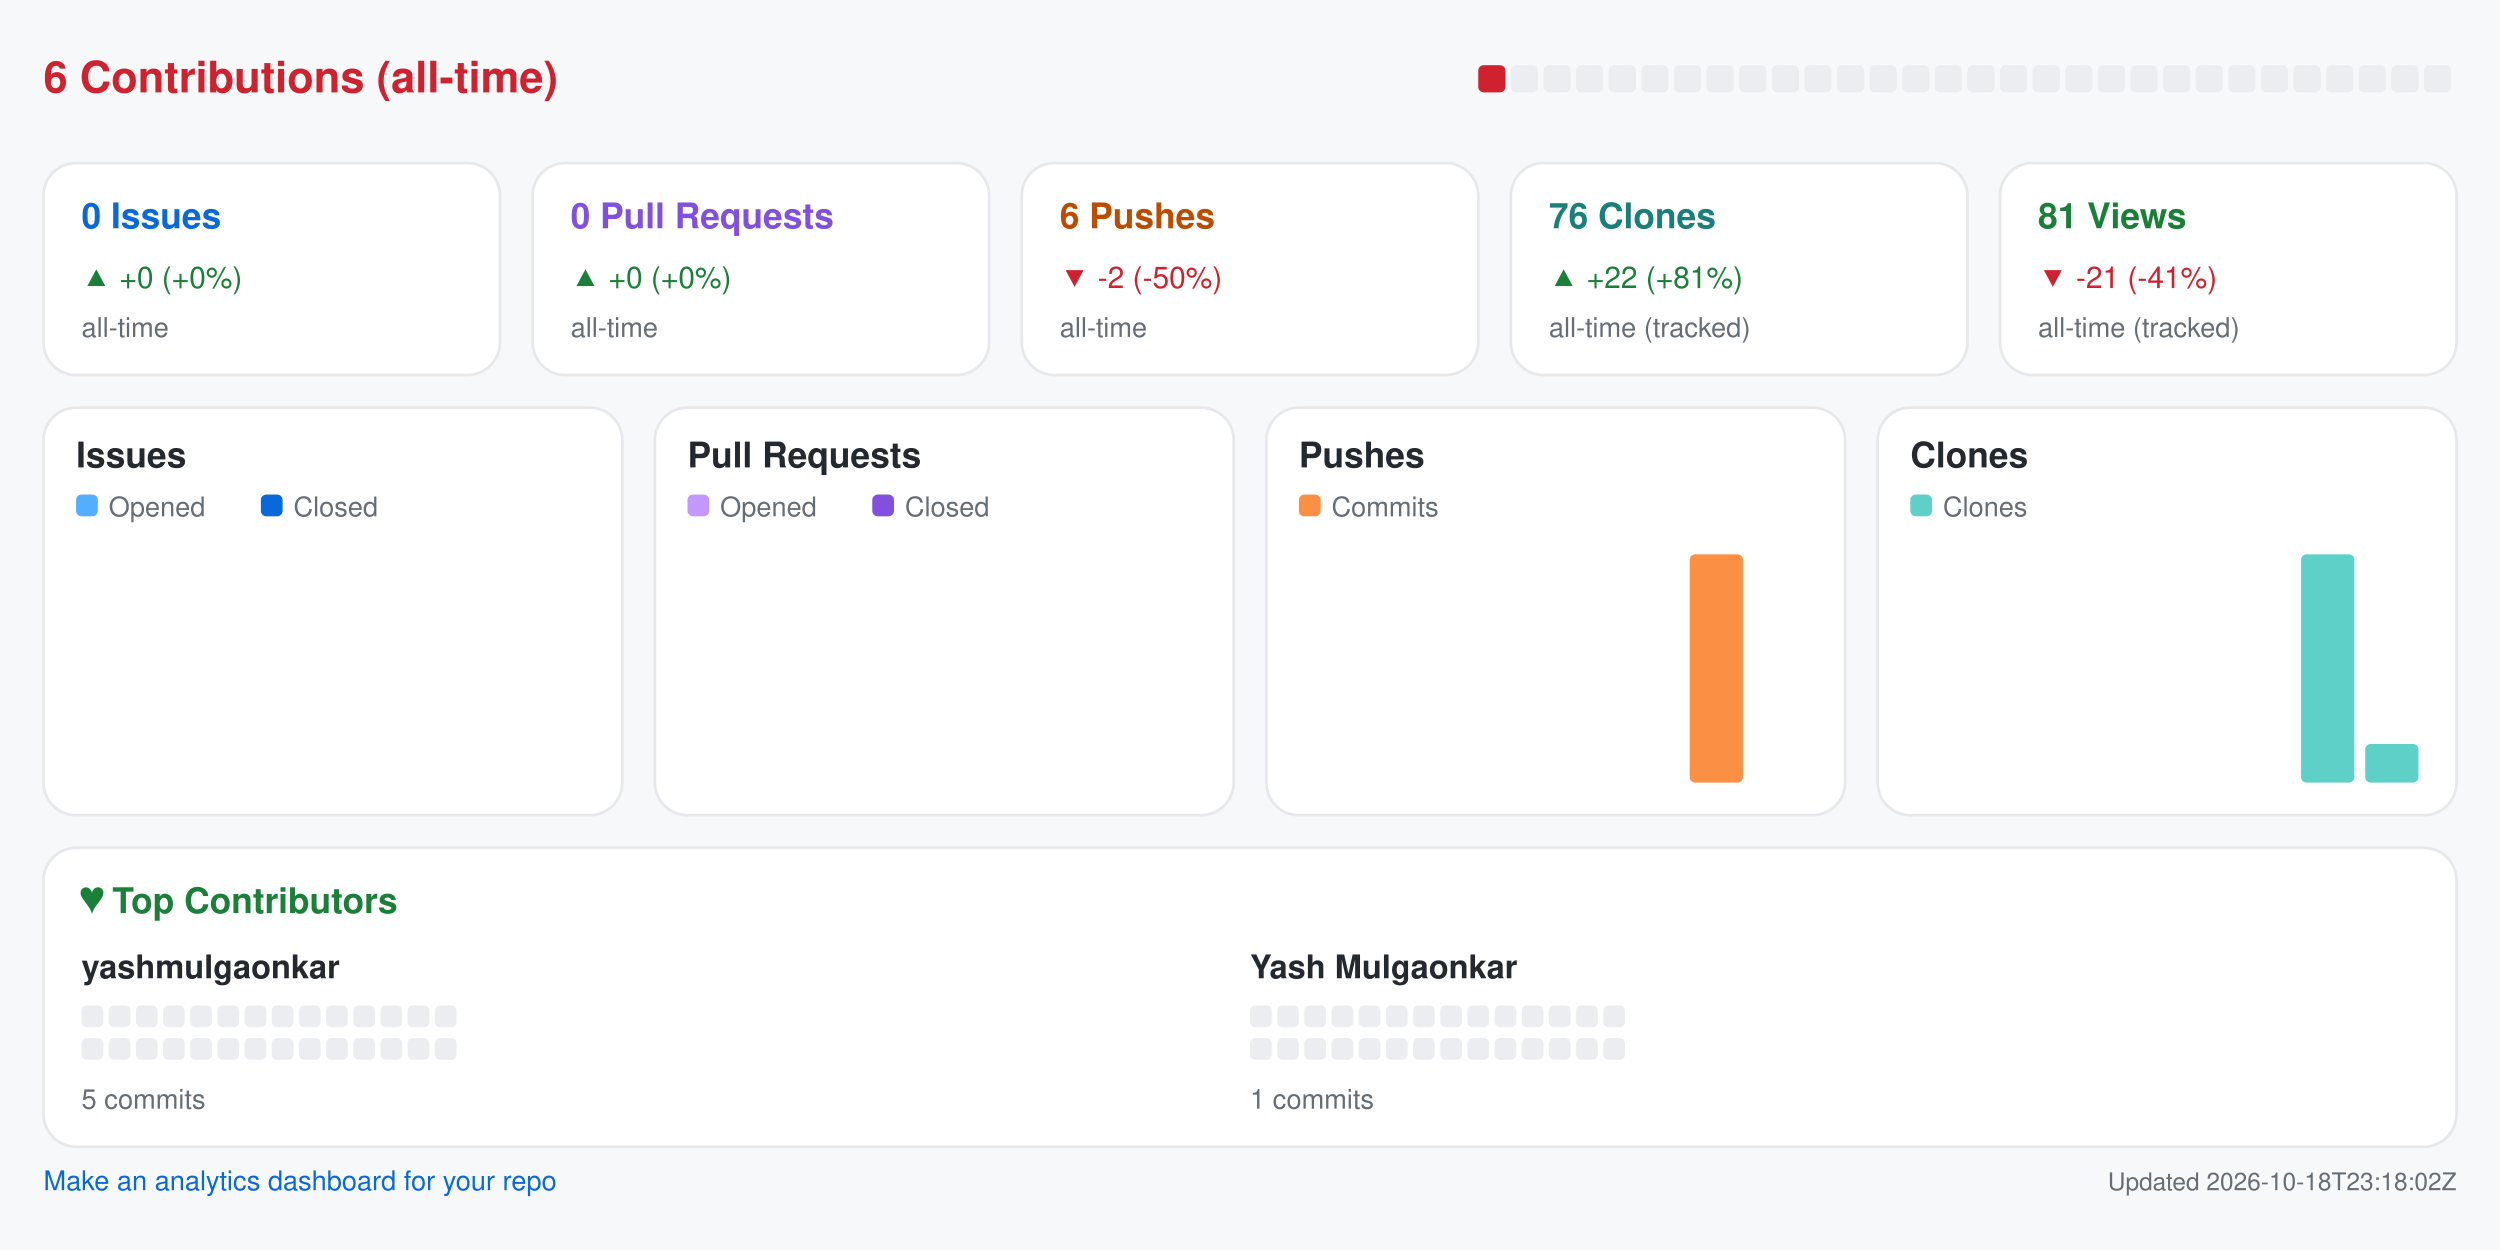
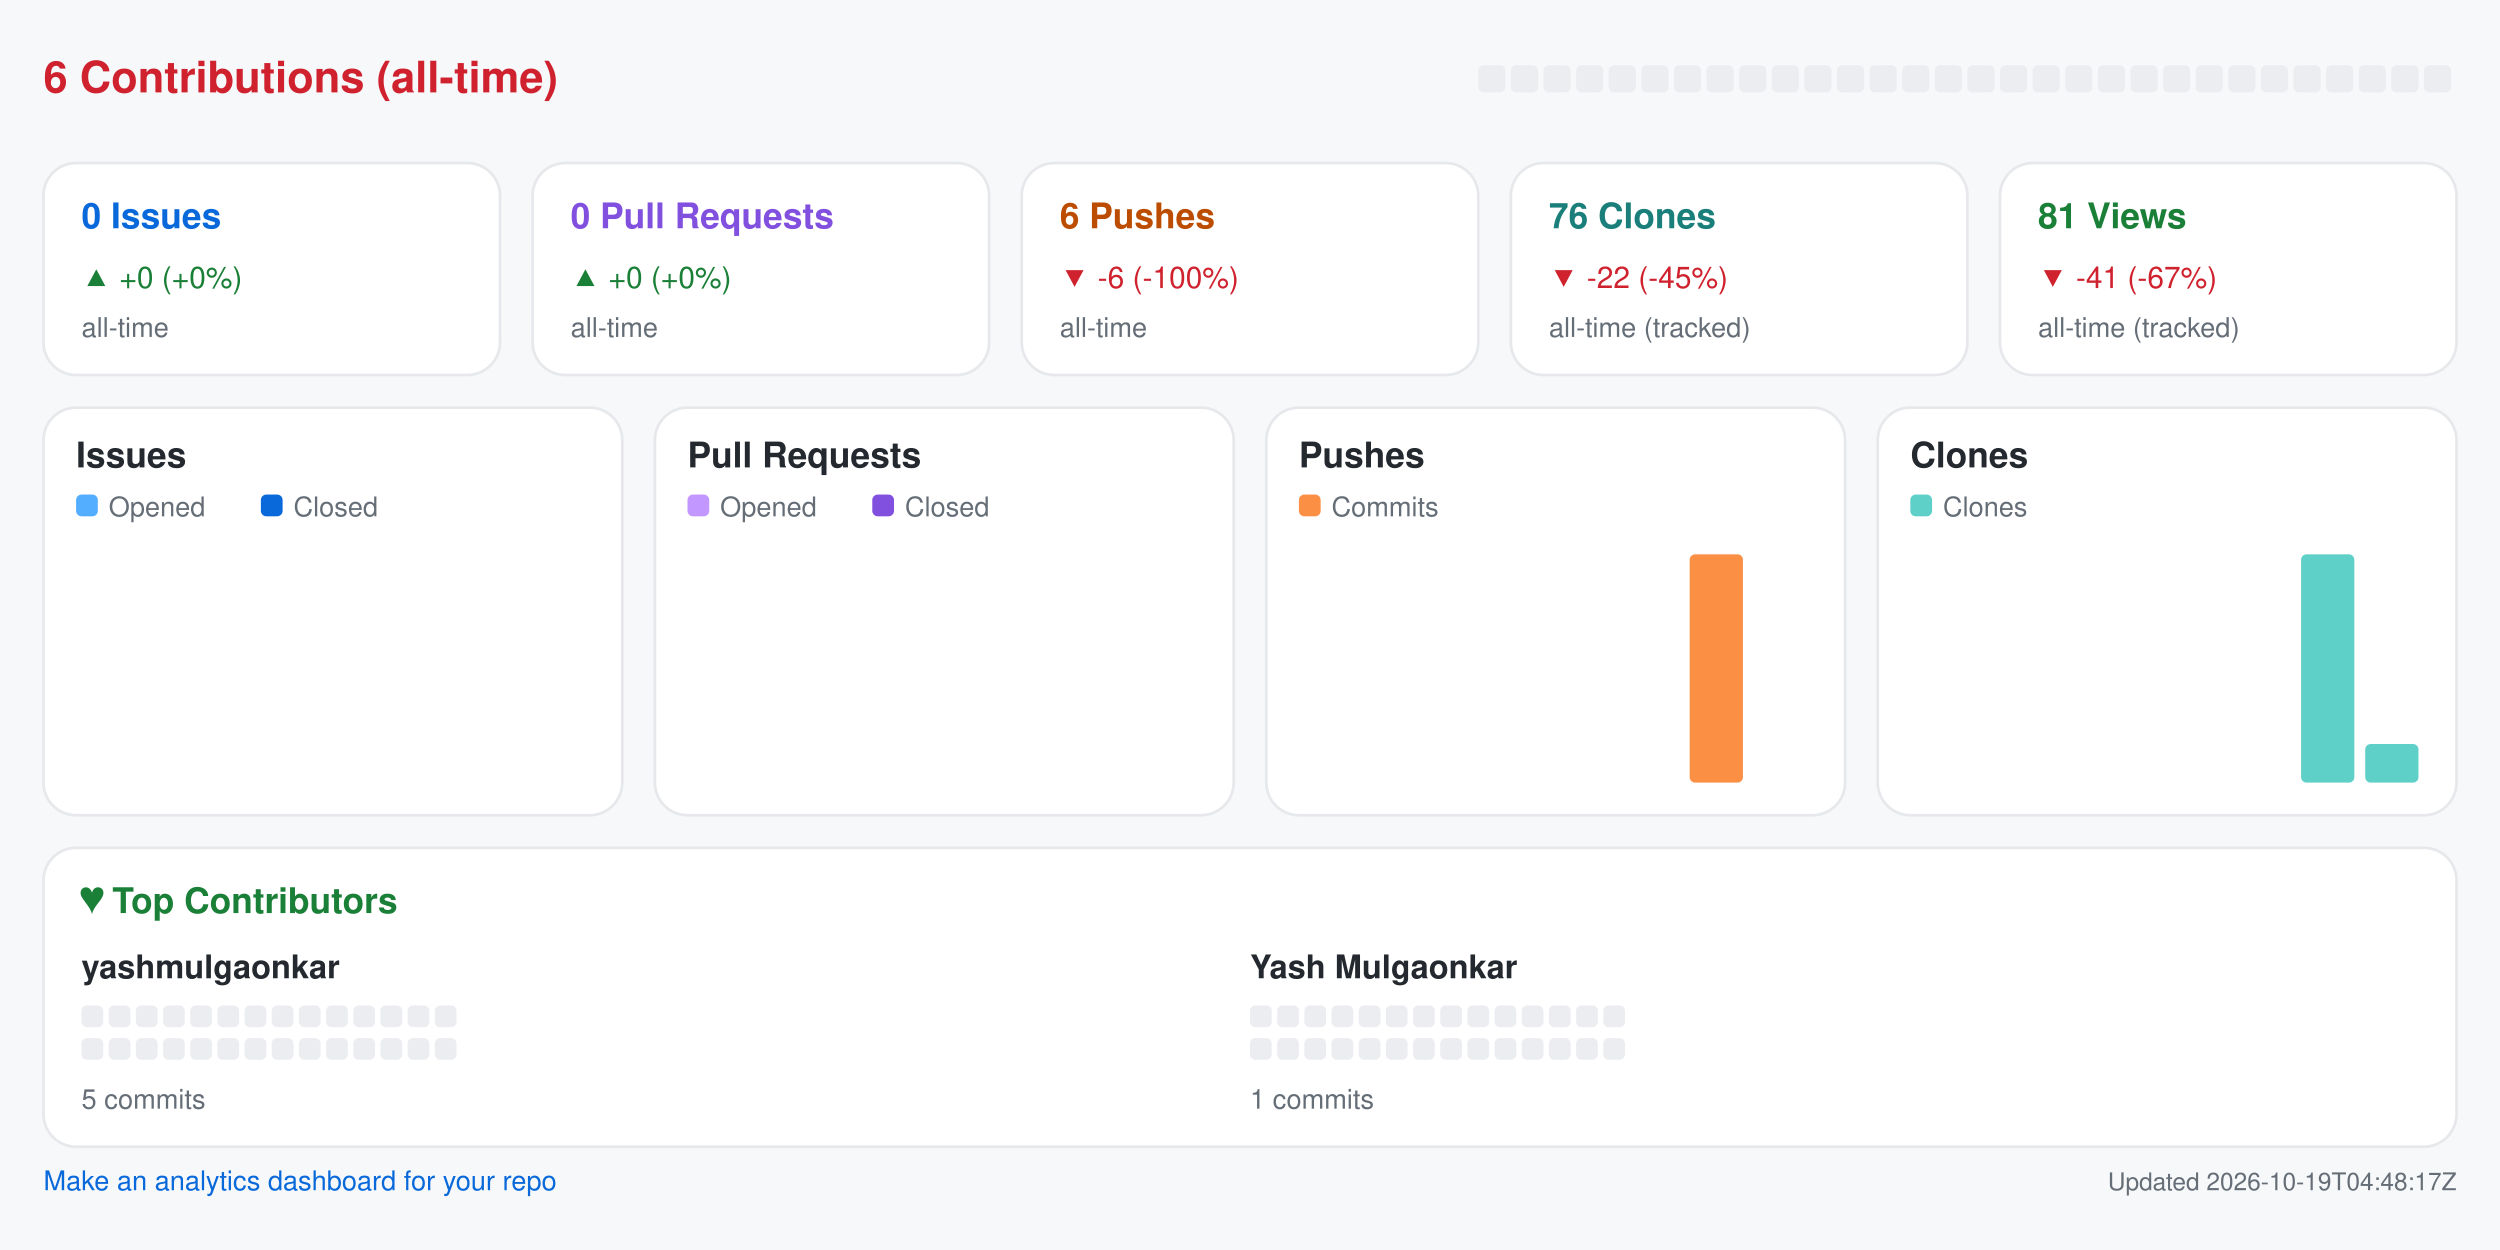
<svg xmlns="http://www.w3.org/2000/svg" width="920" height="460" viewBox="0 0 920 460" role="img" aria-label="Repository analytics for yashmulgaonkar/pi-tools">
  <rect x="0.0" y="0.0" width="920.0" height="460.0" rx="0" fill="#f6f8fa" />
  <text x="16.0" y="34.0" fill="#cf222e" font-size="16" font-family="-apple-system,BlinkMacSystemFont,Segoe UI,Helvetica,Arial,sans-serif" font-weight="600" text-anchor="start">6 Contributions (all-time)</text>
-   <rect x="544.0" y="24.0" width="10.0" height="10.0" rx="2" fill="#cf222e" />
+   <rect x="544.0" y="24.0" width="10.0" height="10.0" rx="2" fill="#ebedf0" />
  <rect x="556.0" y="24.0" width="10.0" height="10.0" rx="2" fill="#ebedf0" />
  <rect x="568.0" y="24.0" width="10.0" height="10.0" rx="2" fill="#ebedf0" />
  <rect x="580.0" y="24.0" width="10.0" height="10.0" rx="2" fill="#ebedf0" />
  <rect x="592.0" y="24.0" width="10.0" height="10.0" rx="2" fill="#ebedf0" />
  <rect x="604.0" y="24.0" width="10.0" height="10.0" rx="2" fill="#ebedf0" />
  <rect x="616.0" y="24.0" width="10.0" height="10.0" rx="2" fill="#ebedf0" />
  <rect x="628.0" y="24.0" width="10.0" height="10.0" rx="2" fill="#ebedf0" />
  <rect x="640.0" y="24.0" width="10.0" height="10.0" rx="2" fill="#ebedf0" />
  <rect x="652.0" y="24.0" width="10.0" height="10.0" rx="2" fill="#ebedf0" />
  <rect x="664.0" y="24.0" width="10.0" height="10.0" rx="2" fill="#ebedf0" />
  <rect x="676.0" y="24.0" width="10.0" height="10.0" rx="2" fill="#ebedf0" />
  <rect x="688.0" y="24.0" width="10.0" height="10.0" rx="2" fill="#ebedf0" />
  <rect x="700.0" y="24.0" width="10.0" height="10.0" rx="2" fill="#ebedf0" />
  <rect x="712.0" y="24.0" width="10.0" height="10.0" rx="2" fill="#ebedf0" />
  <rect x="724.0" y="24.0" width="10.0" height="10.0" rx="2" fill="#ebedf0" />
  <rect x="736.0" y="24.0" width="10.0" height="10.0" rx="2" fill="#ebedf0" />
  <rect x="748.0" y="24.0" width="10.0" height="10.0" rx="2" fill="#ebedf0" />
  <rect x="760.0" y="24.0" width="10.0" height="10.0" rx="2" fill="#ebedf0" />
  <rect x="772.0" y="24.0" width="10.0" height="10.0" rx="2" fill="#ebedf0" />
  <rect x="784.0" y="24.0" width="10.0" height="10.0" rx="2" fill="#ebedf0" />
  <rect x="796.0" y="24.0" width="10.0" height="10.0" rx="2" fill="#ebedf0" />
  <rect x="808.0" y="24.0" width="10.0" height="10.0" rx="2" fill="#ebedf0" />
  <rect x="820.0" y="24.0" width="10.0" height="10.0" rx="2" fill="#ebedf0" />
  <rect x="832.0" y="24.0" width="10.0" height="10.0" rx="2" fill="#ebedf0" />
  <rect x="844.0" y="24.0" width="10.0" height="10.0" rx="2" fill="#ebedf0" />
  <rect x="856.0" y="24.0" width="10.0" height="10.0" rx="2" fill="#ebedf0" />
  <rect x="868.0" y="24.0" width="10.0" height="10.0" rx="2" fill="#ebedf0" />
  <rect x="880.0" y="24.0" width="10.0" height="10.0" rx="2" fill="#ebedf0" />
  <rect x="892.0" y="24.0" width="10.0" height="10.0" rx="2" fill="#ebedf0" />
  <rect x="16.0" y="60.0" width="168.0" height="78.0" rx="12" fill="#ffffff" stroke="#e6e8eb" />
  <text x="30.0" y="84.0" fill="#0969da" font-size="13" font-family="-apple-system,BlinkMacSystemFont,Segoe UI,Helvetica,Arial,sans-serif" font-weight="600" text-anchor="start">0 Issues</text>
  <text x="30.0" y="106.0" fill="#1a7f37" font-size="11" font-family="-apple-system,BlinkMacSystemFont,Segoe UI,Helvetica,Arial,sans-serif" font-weight="400" text-anchor="start">▲ +0 (+0%)</text>
  <text x="30.0" y="124.0" fill="#656d76" font-size="10" font-family="-apple-system,BlinkMacSystemFont,Segoe UI,Helvetica,Arial,sans-serif" font-weight="400" text-anchor="start">all-time</text>
  <rect x="196.0" y="60.0" width="168.0" height="78.0" rx="12" fill="#ffffff" stroke="#e6e8eb" />
  <text x="210.0" y="84.0" fill="#8250df" font-size="13" font-family="-apple-system,BlinkMacSystemFont,Segoe UI,Helvetica,Arial,sans-serif" font-weight="600" text-anchor="start">0 Pull Requests</text>
  <text x="210.0" y="106.0" fill="#1a7f37" font-size="11" font-family="-apple-system,BlinkMacSystemFont,Segoe UI,Helvetica,Arial,sans-serif" font-weight="400" text-anchor="start">▲ +0 (+0%)</text>
  <text x="210.0" y="124.0" fill="#656d76" font-size="10" font-family="-apple-system,BlinkMacSystemFont,Segoe UI,Helvetica,Arial,sans-serif" font-weight="400" text-anchor="start">all-time</text>
  <rect x="376.0" y="60.0" width="168.0" height="78.0" rx="12" fill="#ffffff" stroke="#e6e8eb" />
  <text x="390.0" y="84.0" fill="#bc4c00" font-size="13" font-family="-apple-system,BlinkMacSystemFont,Segoe UI,Helvetica,Arial,sans-serif" font-weight="600" text-anchor="start">6 Pushes</text>
-   <text x="390.0" y="106.0" fill="#cf222e" font-size="11" font-family="-apple-system,BlinkMacSystemFont,Segoe UI,Helvetica,Arial,sans-serif" font-weight="400" text-anchor="start">▼ -2 (-50%)</text>
+   <text x="390.0" y="106.0" fill="#cf222e" font-size="11" font-family="-apple-system,BlinkMacSystemFont,Segoe UI,Helvetica,Arial,sans-serif" font-weight="400" text-anchor="start">▼ -6 (-100%)</text>
  <text x="390.0" y="124.0" fill="#656d76" font-size="10" font-family="-apple-system,BlinkMacSystemFont,Segoe UI,Helvetica,Arial,sans-serif" font-weight="400" text-anchor="start">all-time</text>
  <rect x="556.0" y="60.0" width="168.0" height="78.0" rx="12" fill="#ffffff" stroke="#e6e8eb" />
  <text x="570.0" y="84.0" fill="#1a7f7a" font-size="13" font-family="-apple-system,BlinkMacSystemFont,Segoe UI,Helvetica,Arial,sans-serif" font-weight="600" text-anchor="start">76 Clones</text>
-   <text x="570.0" y="106.0" fill="#1a7f37" font-size="11" font-family="-apple-system,BlinkMacSystemFont,Segoe UI,Helvetica,Arial,sans-serif" font-weight="400" text-anchor="start">▲ +22 (+81%)</text>
+   <text x="570.0" y="106.0" fill="#cf222e" font-size="11" font-family="-apple-system,BlinkMacSystemFont,Segoe UI,Helvetica,Arial,sans-serif" font-weight="400" text-anchor="start">▼ -22 (-45%)</text>
  <text x="570.0" y="124.0" fill="#656d76" font-size="10" font-family="-apple-system,BlinkMacSystemFont,Segoe UI,Helvetica,Arial,sans-serif" font-weight="400" text-anchor="start">all-time (tracked)</text>
  <rect x="736.0" y="60.0" width="168.0" height="78.0" rx="12" fill="#ffffff" stroke="#e6e8eb" />
  <text x="750.0" y="84.0" fill="#1a7f37" font-size="13" font-family="-apple-system,BlinkMacSystemFont,Segoe UI,Helvetica,Arial,sans-serif" font-weight="600" text-anchor="start">81 Views</text>
-   <text x="750.0" y="106.0" fill="#cf222e" font-size="11" font-family="-apple-system,BlinkMacSystemFont,Segoe UI,Helvetica,Arial,sans-serif" font-weight="400" text-anchor="start">▼ -21 (-41%)</text>
+   <text x="750.0" y="106.0" fill="#cf222e" font-size="11" font-family="-apple-system,BlinkMacSystemFont,Segoe UI,Helvetica,Arial,sans-serif" font-weight="400" text-anchor="start">▼ -41 (-67%)</text>
  <text x="750.0" y="124.0" fill="#656d76" font-size="10" font-family="-apple-system,BlinkMacSystemFont,Segoe UI,Helvetica,Arial,sans-serif" font-weight="400" text-anchor="start">all-time (tracked)</text>
  <rect x="16.0" y="150.0" width="213.0" height="150.0" rx="12" fill="#ffffff" stroke="#e6e8eb" />
  <text x="28.0" y="172.0" fill="#24292f" font-size="13" font-family="-apple-system,BlinkMacSystemFont,Segoe UI,Helvetica,Arial,sans-serif" font-weight="600" text-anchor="start">Issues</text>
  <rect x="28.0" y="182.0" width="8.0" height="8.0" rx="2" fill="#54aeff" />
  <text x="40.0" y="190.0" fill="#656d76" font-size="10" font-family="-apple-system,BlinkMacSystemFont,Segoe UI,Helvetica,Arial,sans-serif" font-weight="400" text-anchor="start">Opened</text>
  <rect x="96.0" y="182.0" width="8.0" height="8.0" rx="2" fill="#0969da" />
  <text x="108.0" y="190.0" fill="#656d76" font-size="10" font-family="-apple-system,BlinkMacSystemFont,Segoe UI,Helvetica,Arial,sans-serif" font-weight="400" text-anchor="start">Closed</text>
  <rect x="30.0" y="288.0" width="8.8" height="0.0" rx="2" fill="#54aeff" />
  <rect x="39.8" y="288.0" width="8.8" height="0.0" rx="2" fill="#0969da" />
  <rect x="53.6" y="288.0" width="8.8" height="0.0" rx="2" fill="#54aeff" />
  <rect x="63.4" y="288.0" width="8.8" height="0.0" rx="2" fill="#0969da" />
  <rect x="77.2" y="288.0" width="8.8" height="0.0" rx="2" fill="#54aeff" />
  <rect x="87.1" y="288.0" width="8.8" height="0.0" rx="2" fill="#0969da" />
  <rect x="100.9" y="288.0" width="8.8" height="0.0" rx="2" fill="#54aeff" />
  <rect x="110.7" y="288.0" width="8.8" height="0.0" rx="2" fill="#0969da" />
  <rect x="124.5" y="288.0" width="8.8" height="0.0" rx="2" fill="#54aeff" />
  <rect x="134.3" y="288.0" width="8.8" height="0.0" rx="2" fill="#0969da" />
  <rect x="148.1" y="288.0" width="8.8" height="0.0" rx="2" fill="#54aeff" />
  <rect x="157.9" y="288.0" width="8.8" height="0.0" rx="2" fill="#0969da" />
  <rect x="171.8" y="288.0" width="8.8" height="0.0" rx="2" fill="#54aeff" />
  <rect x="181.6" y="288.0" width="8.8" height="0.0" rx="2" fill="#0969da" />
  <rect x="195.4" y="288.0" width="8.8" height="0.0" rx="2" fill="#54aeff" />
  <rect x="205.2" y="288.0" width="8.8" height="0.0" rx="2" fill="#0969da" />
  <rect x="241.0" y="150.0" width="213.0" height="150.0" rx="12" fill="#ffffff" stroke="#e6e8eb" />
  <text x="253.0" y="172.0" fill="#24292f" font-size="13" font-family="-apple-system,BlinkMacSystemFont,Segoe UI,Helvetica,Arial,sans-serif" font-weight="600" text-anchor="start">Pull Requests</text>
  <rect x="253.0" y="182.0" width="8.0" height="8.0" rx="2" fill="#c297ff" />
  <text x="265.0" y="190.0" fill="#656d76" font-size="10" font-family="-apple-system,BlinkMacSystemFont,Segoe UI,Helvetica,Arial,sans-serif" font-weight="400" text-anchor="start">Opened</text>
  <rect x="321.0" y="182.0" width="8.0" height="8.0" rx="2" fill="#8250df" />
  <text x="333.0" y="190.0" fill="#656d76" font-size="10" font-family="-apple-system,BlinkMacSystemFont,Segoe UI,Helvetica,Arial,sans-serif" font-weight="400" text-anchor="start">Closed</text>
  <rect x="255.0" y="288.0" width="8.8" height="0.0" rx="2" fill="#c297ff" />
  <rect x="264.8" y="288.0" width="8.8" height="0.0" rx="2" fill="#8250df" />
  <rect x="278.6" y="288.0" width="8.8" height="0.0" rx="2" fill="#c297ff" />
  <rect x="288.4" y="288.0" width="8.8" height="0.0" rx="2" fill="#8250df" />
  <rect x="302.2" y="288.0" width="8.8" height="0.0" rx="2" fill="#c297ff" />
  <rect x="312.1" y="288.0" width="8.8" height="0.0" rx="2" fill="#8250df" />
  <rect x="325.9" y="288.0" width="8.8" height="0.0" rx="2" fill="#c297ff" />
  <rect x="335.7" y="288.0" width="8.8" height="0.0" rx="2" fill="#8250df" />
  <rect x="349.5" y="288.0" width="8.8" height="0.0" rx="2" fill="#c297ff" />
  <rect x="359.3" y="288.0" width="8.8" height="0.0" rx="2" fill="#8250df" />
  <rect x="373.1" y="288.0" width="8.8" height="0.0" rx="2" fill="#c297ff" />
  <rect x="382.9" y="288.0" width="8.8" height="0.0" rx="2" fill="#8250df" />
  <rect x="396.8" y="288.0" width="8.8" height="0.0" rx="2" fill="#c297ff" />
  <rect x="406.6" y="288.0" width="8.8" height="0.0" rx="2" fill="#8250df" />
  <rect x="420.4" y="288.0" width="8.8" height="0.0" rx="2" fill="#c297ff" />
  <rect x="430.2" y="288.0" width="8.8" height="0.0" rx="2" fill="#8250df" />
  <rect x="466.0" y="150.0" width="213.0" height="150.0" rx="12" fill="#ffffff" stroke="#e6e8eb" />
  <text x="478.0" y="172.0" fill="#24292f" font-size="13" font-family="-apple-system,BlinkMacSystemFont,Segoe UI,Helvetica,Arial,sans-serif" font-weight="600" text-anchor="start">Pushes</text>
  <rect x="478.0" y="182.0" width="8.0" height="8.0" rx="2" fill="#fb8f44" />
  <text x="490.0" y="190.0" fill="#656d76" font-size="10" font-family="-apple-system,BlinkMacSystemFont,Segoe UI,Helvetica,Arial,sans-serif" font-weight="400" text-anchor="start">Commits</text>
  <rect x="480.0" y="288.0" width="19.6" height="0.0" rx="2" fill="#fb8f44" />
  <rect x="503.6" y="288.0" width="19.6" height="0.0" rx="2" fill="#fb8f44" />
  <rect x="527.2" y="288.0" width="19.6" height="0.0" rx="2" fill="#fb8f44" />
  <rect x="550.9" y="288.0" width="19.6" height="0.0" rx="2" fill="#fb8f44" />
  <rect x="574.5" y="288.0" width="19.6" height="0.0" rx="2" fill="#fb8f44" />
  <rect x="598.1" y="288.0" width="19.6" height="0.0" rx="2" fill="#fb8f44" />
  <rect x="621.8" y="204.0" width="19.6" height="84.0" rx="2" fill="#fb8f44" />
  <rect x="645.4" y="288.0" width="19.6" height="0.0" rx="2" fill="#fb8f44" />
  <rect x="691.0" y="150.0" width="213.0" height="150.0" rx="12" fill="#ffffff" stroke="#e6e8eb" />
  <text x="703.0" y="172.0" fill="#24292f" font-size="13" font-family="-apple-system,BlinkMacSystemFont,Segoe UI,Helvetica,Arial,sans-serif" font-weight="600" text-anchor="start">Clones</text>
  <rect x="703.0" y="182.0" width="8.0" height="8.0" rx="2" fill="#5fd0c8" />
  <text x="715.0" y="190.0" fill="#656d76" font-size="10" font-family="-apple-system,BlinkMacSystemFont,Segoe UI,Helvetica,Arial,sans-serif" font-weight="400" text-anchor="start">Clones</text>
  <rect x="705.0" y="288.0" width="19.6" height="0.0" rx="2" fill="#5fd0c8" />
  <rect x="728.6" y="288.0" width="19.6" height="0.0" rx="2" fill="#5fd0c8" />
  <rect x="752.2" y="288.0" width="19.6" height="0.0" rx="2" fill="#5fd0c8" />
  <rect x="775.9" y="288.0" width="19.6" height="0.0" rx="2" fill="#5fd0c8" />
  <rect x="799.5" y="288.0" width="19.6" height="0.0" rx="2" fill="#5fd0c8" />
  <rect x="823.1" y="288.0" width="19.6" height="0.0" rx="2" fill="#5fd0c8" />
  <rect x="846.8" y="204.0" width="19.6" height="84.0" rx="2" fill="#5fd0c8" />
  <rect x="870.4" y="273.8" width="19.6" height="14.2" rx="2" fill="#5fd0c8" />
  <rect x="16.0" y="312.0" width="888.0" height="110.0" rx="12" fill="#ffffff" stroke="#e6e8eb" />
  <text x="30.0" y="336.0" fill="#1a7f37" font-size="13" font-family="-apple-system,BlinkMacSystemFont,Segoe UI,Helvetica,Arial,sans-serif" font-weight="600" text-anchor="start">♥  Top Contributors</text>
  <text x="30.0" y="360.0" fill="#24292f" font-size="12" font-family="-apple-system,BlinkMacSystemFont,Segoe UI,Helvetica,Arial,sans-serif" font-weight="600" text-anchor="start">yashmulgaonkar</text>
  <rect x="30.0" y="370.0" width="8.0" height="8.0" rx="2" fill="#ebedf0" />
  <rect x="40.0" y="370.0" width="8.0" height="8.0" rx="2" fill="#ebedf0" />
  <rect x="50.0" y="370.0" width="8.0" height="8.0" rx="2" fill="#ebedf0" />
  <rect x="60.0" y="370.0" width="8.0" height="8.0" rx="2" fill="#ebedf0" />
  <rect x="70.0" y="370.0" width="8.0" height="8.0" rx="2" fill="#ebedf0" />
  <rect x="80.0" y="370.0" width="8.0" height="8.0" rx="2" fill="#ebedf0" />
  <rect x="90.0" y="370.0" width="8.0" height="8.0" rx="2" fill="#ebedf0" />
  <rect x="100.0" y="370.0" width="8.0" height="8.0" rx="2" fill="#ebedf0" />
  <rect x="110.0" y="370.0" width="8.0" height="8.0" rx="2" fill="#ebedf0" />
  <rect x="120.0" y="370.0" width="8.0" height="8.0" rx="2" fill="#ebedf0" />
  <rect x="130.0" y="370.0" width="8.0" height="8.0" rx="2" fill="#ebedf0" />
  <rect x="140.0" y="370.0" width="8.0" height="8.0" rx="2" fill="#ebedf0" />
  <rect x="150.0" y="370.0" width="8.0" height="8.0" rx="2" fill="#ebedf0" />
  <rect x="160.0" y="370.0" width="8.0" height="8.0" rx="2" fill="#ebedf0" />
  <rect x="30.0" y="382.0" width="8.0" height="8.0" rx="2" fill="#ebedf0" />
  <rect x="40.0" y="382.0" width="8.0" height="8.0" rx="2" fill="#ebedf0" />
  <rect x="50.0" y="382.0" width="8.0" height="8.0" rx="2" fill="#ebedf0" />
  <rect x="60.0" y="382.0" width="8.0" height="8.0" rx="2" fill="#ebedf0" />
  <rect x="70.0" y="382.0" width="8.0" height="8.0" rx="2" fill="#ebedf0" />
  <rect x="80.0" y="382.0" width="8.0" height="8.0" rx="2" fill="#ebedf0" />
  <rect x="90.0" y="382.0" width="8.0" height="8.0" rx="2" fill="#ebedf0" />
  <rect x="100.0" y="382.0" width="8.0" height="8.0" rx="2" fill="#ebedf0" />
  <rect x="110.0" y="382.0" width="8.0" height="8.0" rx="2" fill="#ebedf0" />
  <rect x="120.0" y="382.0" width="8.0" height="8.0" rx="2" fill="#ebedf0" />
  <rect x="130.0" y="382.0" width="8.0" height="8.0" rx="2" fill="#ebedf0" />
  <rect x="140.0" y="382.0" width="8.0" height="8.0" rx="2" fill="#ebedf0" />
  <rect x="150.0" y="382.0" width="8.0" height="8.0" rx="2" fill="#ebedf0" />
  <rect x="160.0" y="382.0" width="8.0" height="8.0" rx="2" fill="#ebedf0" />
  <text x="30.0" y="408.0" fill="#656d76" font-size="10" font-family="-apple-system,BlinkMacSystemFont,Segoe UI,Helvetica,Arial,sans-serif" font-weight="400" text-anchor="start">5 commits</text>
  <text x="460.0" y="360.0" fill="#24292f" font-size="12" font-family="-apple-system,BlinkMacSystemFont,Segoe UI,Helvetica,Arial,sans-serif" font-weight="600" text-anchor="start">Yash Mulgaonkar</text>
  <rect x="460.0" y="370.0" width="8.0" height="8.0" rx="2" fill="#ebedf0" />
  <rect x="470.0" y="370.0" width="8.0" height="8.0" rx="2" fill="#ebedf0" />
  <rect x="480.0" y="370.0" width="8.0" height="8.0" rx="2" fill="#ebedf0" />
  <rect x="490.0" y="370.0" width="8.0" height="8.0" rx="2" fill="#ebedf0" />
  <rect x="500.0" y="370.0" width="8.0" height="8.0" rx="2" fill="#ebedf0" />
  <rect x="510.0" y="370.0" width="8.0" height="8.0" rx="2" fill="#ebedf0" />
  <rect x="520.0" y="370.0" width="8.0" height="8.0" rx="2" fill="#ebedf0" />
  <rect x="530.0" y="370.0" width="8.0" height="8.0" rx="2" fill="#ebedf0" />
  <rect x="540.0" y="370.0" width="8.0" height="8.0" rx="2" fill="#ebedf0" />
  <rect x="550.0" y="370.0" width="8.0" height="8.0" rx="2" fill="#ebedf0" />
  <rect x="560.0" y="370.0" width="8.0" height="8.0" rx="2" fill="#ebedf0" />
  <rect x="570.0" y="370.0" width="8.0" height="8.0" rx="2" fill="#ebedf0" />
  <rect x="580.0" y="370.0" width="8.0" height="8.0" rx="2" fill="#ebedf0" />
  <rect x="590.0" y="370.0" width="8.0" height="8.0" rx="2" fill="#ebedf0" />
  <rect x="460.0" y="382.0" width="8.0" height="8.0" rx="2" fill="#ebedf0" />
  <rect x="470.0" y="382.0" width="8.0" height="8.0" rx="2" fill="#ebedf0" />
  <rect x="480.0" y="382.0" width="8.0" height="8.0" rx="2" fill="#ebedf0" />
  <rect x="490.0" y="382.0" width="8.0" height="8.0" rx="2" fill="#ebedf0" />
  <rect x="500.0" y="382.0" width="8.0" height="8.0" rx="2" fill="#ebedf0" />
  <rect x="510.0" y="382.0" width="8.0" height="8.0" rx="2" fill="#ebedf0" />
  <rect x="520.0" y="382.0" width="8.0" height="8.0" rx="2" fill="#ebedf0" />
  <rect x="530.0" y="382.0" width="8.0" height="8.0" rx="2" fill="#ebedf0" />
  <rect x="540.0" y="382.0" width="8.0" height="8.0" rx="2" fill="#ebedf0" />
  <rect x="550.0" y="382.0" width="8.0" height="8.0" rx="2" fill="#ebedf0" />
  <rect x="560.0" y="382.0" width="8.0" height="8.0" rx="2" fill="#ebedf0" />
  <rect x="570.0" y="382.0" width="8.0" height="8.0" rx="2" fill="#ebedf0" />
  <rect x="580.0" y="382.0" width="8.0" height="8.0" rx="2" fill="#ebedf0" />
  <rect x="590.0" y="382.0" width="8.0" height="8.0" rx="2" fill="#ebedf0" />
  <text x="460.0" y="408.0" fill="#656d76" font-size="10" font-family="-apple-system,BlinkMacSystemFont,Segoe UI,Helvetica,Arial,sans-serif" font-weight="400" text-anchor="start">1 commits</text>
  <a href="https://github.com/yashmulgaonkar/repo-analytics" target="_blank" rel="noopener noreferrer">
    <text x="16.0" y="438.0" fill="#0969da" font-size="10" font-family="-apple-system,BlinkMacSystemFont,Segoe UI,Helvetica,Arial,sans-serif" font-weight="400" text-anchor="start">Make an analytics dashboard for your repo</text>
  </a>
-   <text x="904.0" y="438.0" fill="#656d76" font-size="9" font-family="-apple-system,BlinkMacSystemFont,Segoe UI,Helvetica,Arial,sans-serif" font-weight="400" text-anchor="end">Updated 2026-10-18T23:18:02Z</text>
+   <text x="904.0" y="438.0" fill="#656d76" font-size="9" font-family="-apple-system,BlinkMacSystemFont,Segoe UI,Helvetica,Arial,sans-serif" font-weight="400" text-anchor="end">Updated 2026-10-19T04:48:17Z</text>
</svg>
